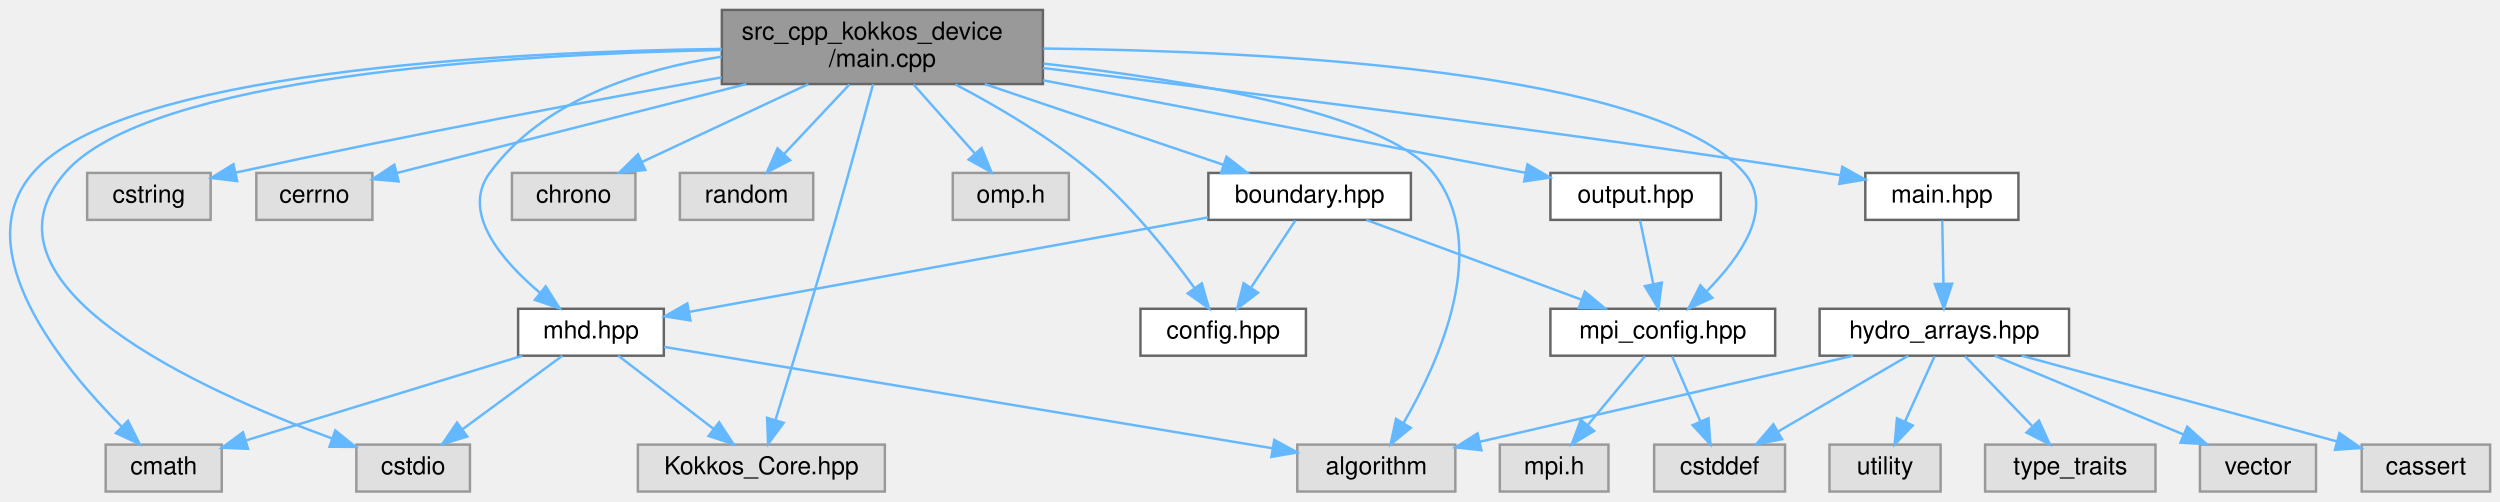
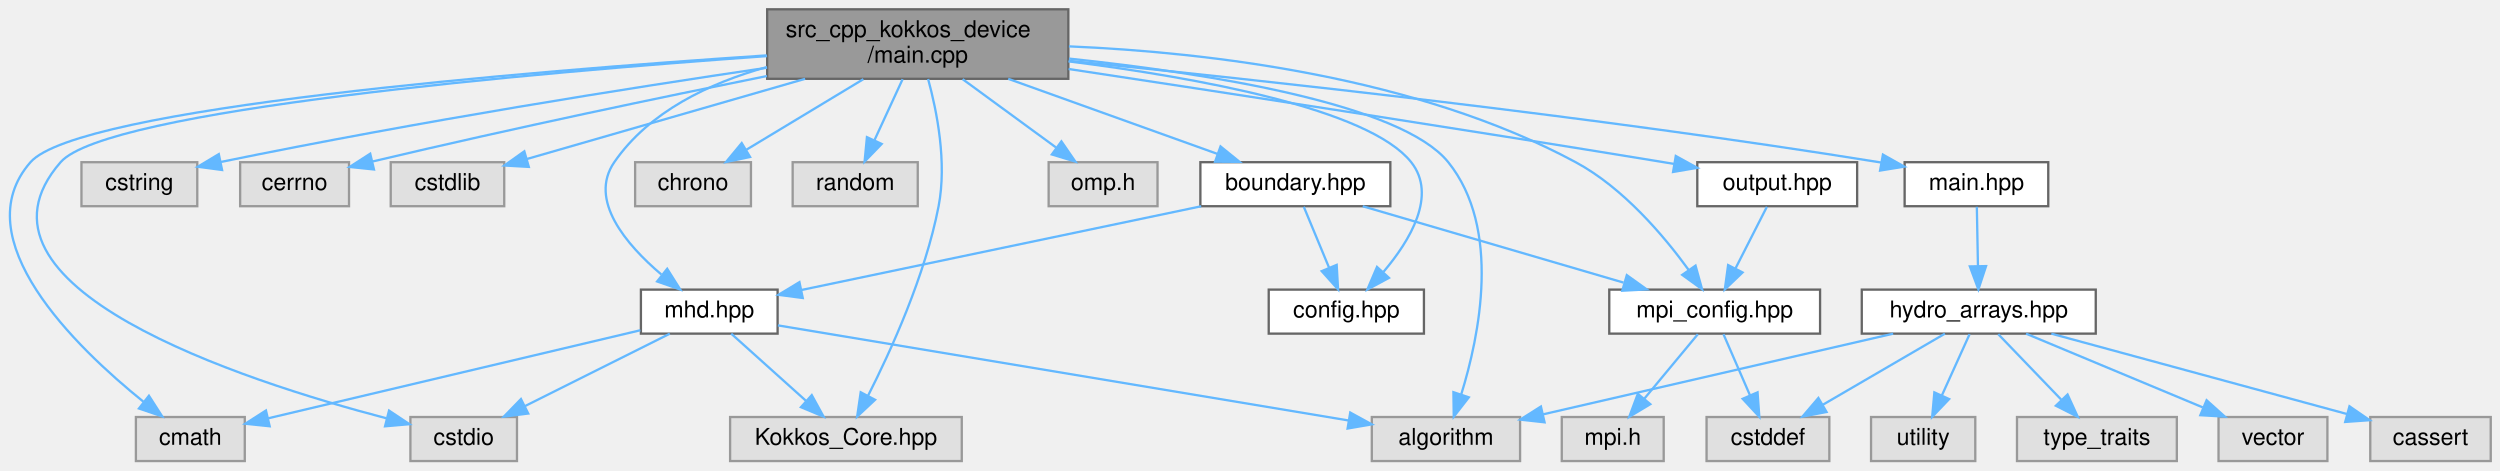
- <svg xmlns="http://www.w3.org/2000/svg" xmlns:xlink="http://www.w3.org/1999/xlink" width="1012pt" height="203pt" viewBox="0.00 0.00 1012.29 203.00">
+ <svg xmlns="http://www.w3.org/2000/svg" xmlns:xlink="http://www.w3.org/1999/xlink" width="1079pt" height="203pt" viewBox="0.00 0.00 1079.16 203.00">
  <g id="graph0" class="graph" transform="scale(1 1) rotate(0) translate(4 199)">
    <g id="Node000001" class="node">
      <g id="a_Node000001">
        <a xlink:title=" ">
-           <polygon fill="#999999" stroke="#666666" points="418.29,-195 288.29,-195 288.29,-165 418.29,-165 418.29,-195" />
-           <text text-anchor="start" x="296.29" y="-183" font-family="Helvetica,sans-Serif" font-size="10.00">src_cpp_kokkos_device</text>
-           <text text-anchor="middle" x="353.29" y="-172" font-family="Helvetica,sans-Serif" font-size="10.00">/main.cpp</text>
+           <polygon fill="#999999" stroke="#666666" points="457.16,-195 327.16,-195 327.16,-165 457.16,-165 457.16,-195" />
+           <text text-anchor="start" x="335.16" y="-183" font-family="Helvetica,sans-Serif" font-size="10.00">src_cpp_kokkos_device</text>
+           <text text-anchor="middle" x="392.16" y="-172" font-family="Helvetica,sans-Serif" font-size="10.00">/main.cpp</text>
        </a>
      </g>
    </g>
    <g id="Node000002" class="node">
      <g id="a_Node000002">
        <a xlink:title=" ">
-           <polygon fill="#e0e0e0" stroke="#999999" points="85.79,-19 38.79,-19 38.79,0 85.79,0 85.79,-19" />
-           <text text-anchor="middle" x="62.29" y="-7" font-family="Helvetica,sans-Serif" font-size="10.00">cmath</text>
+           <polygon fill="#e0e0e0" stroke="#999999" points="101.66,-19 54.66,-19 54.66,0 101.66,0 101.66,-19" />
+           <text text-anchor="middle" x="78.16" y="-7" font-family="Helvetica,sans-Serif" font-size="10.00">cmath</text>
        </a>
      </g>
    </g>
    <g id="edge1_Node000001_Node000002" class="edge">
      <g id="a_edge1_Node000001_Node000002">
        <a xlink:title=" ">
-           <path fill="none" stroke="#63b8ff" d="M288.23,-179.24C198.73,-178.02 44.62,-169.85 9.29,-129 -17.72,-97.78 21.05,-50.57 45.3,-26.23" />
-           <polygon fill="#63b8ff" stroke="#63b8ff" points="47.82,-28.66 52.56,-19.19 42.95,-23.64 47.82,-28.66" />
+           <path fill="none" stroke="#63b8ff" d="M326.95,-175.11C223.12,-168.25 29.76,-152.46 9.16,-129 -19.71,-96.11 28.47,-49.34 57.93,-25.59" />
+           <polygon fill="#63b8ff" stroke="#63b8ff" points="60.29,-28.19 66.01,-19.27 55.98,-22.68 60.29,-28.19" />
        </a>
      </g>
    </g>
    <g id="Node000003" class="node">
      <g id="a_Node000003">
        <a xlink:title=" ">
-           <polygon fill="#e0e0e0" stroke="#999999" points="186.29,-19 140.29,-19 140.29,0 186.29,0 186.29,-19" />
-           <text text-anchor="middle" x="163.29" y="-7" font-family="Helvetica,sans-Serif" font-size="10.00">cstdio</text>
+           <polygon fill="#e0e0e0" stroke="#999999" points="219.16,-19 173.16,-19 173.16,0 219.16,0 219.16,-19" />
+           <text text-anchor="middle" x="196.16" y="-7" font-family="Helvetica,sans-Serif" font-size="10.00">cstdio</text>
        </a>
      </g>
    </g>
    <g id="edge2_Node000001_Node000003" class="edge">
      <g id="a_edge2_Node000001_Node000003">
        <a xlink:title=" ">
-           <path fill="none" stroke="#63b8ff" d="M288.13,-178.8C201.63,-176.99 55.88,-168.05 22.29,-129 -16.9,-83.45 77.39,-40.93 130.33,-21.53" />
-           <polygon fill="#63b8ff" stroke="#63b8ff" points="131.77,-24.73 140.01,-18.07 129.41,-18.14 131.77,-24.73" />
+           <path fill="none" stroke="#63b8ff" d="M327.12,-174.8C226.33,-167.63 41.89,-151.57 22.16,-129 -24.66,-75.43 100.34,-34.81 162.92,-18.42" />
+           <polygon fill="#63b8ff" stroke="#63b8ff" points="163.93,-21.78 172.75,-15.91 162.2,-14.99 163.93,-21.78" />
        </a>
      </g>
    </g>
    <g id="Node000004" class="node">
      <g id="a_Node000004">
        <a xlink:title=" ">
-           <polygon fill="#e0e0e0" stroke="#999999" points="81.29,-129 31.29,-129 31.29,-110 81.29,-110 81.29,-129" />
-           <text text-anchor="middle" x="56.29" y="-117" font-family="Helvetica,sans-Serif" font-size="10.00">cstring</text>
+           <polygon fill="#e0e0e0" stroke="#999999" points="81.16,-129 31.16,-129 31.16,-110 81.16,-110 81.16,-129" />
+           <text text-anchor="middle" x="56.16" y="-117" font-family="Helvetica,sans-Serif" font-size="10.00">cstring</text>
        </a>
      </g>
    </g>
    <g id="edge3_Node000001_Node000004" class="edge">
      <g id="a_edge3_Node000001_Node000004">
        <a xlink:title=" ">
-           <path fill="none" stroke="#63b8ff" d="M288.23,-167.7C237.16,-158.58 164.07,-145 91.3,-129.13" />
-           <polygon fill="#63b8ff" stroke="#63b8ff" points="92.02,-125.7 81.5,-126.97 90.51,-132.54 92.02,-125.7" />
+           <path fill="none" stroke="#63b8ff" d="M327.08,-169.78C268,-161.06 178.3,-146.93 91.4,-129.12" />
+           <polygon fill="#63b8ff" stroke="#63b8ff" points="91.86,-125.64 81.36,-127.04 90.45,-132.49 91.86,-125.64" />
        </a>
      </g>
    </g>
    <g id="Node000005" class="node">
      <g id="a_Node000005">
        <a xlink:title=" ">
-           <polygon fill="#e0e0e0" stroke="#999999" points="146.79,-129 99.79,-129 99.79,-110 146.79,-110 146.79,-129" />
-           <text text-anchor="middle" x="123.29" y="-117" font-family="Helvetica,sans-Serif" font-size="10.00">cerrno</text>
+           <polygon fill="#e0e0e0" stroke="#999999" points="146.66,-129 99.66,-129 99.66,-110 146.66,-110 146.66,-129" />
+           <text text-anchor="middle" x="123.16" y="-117" font-family="Helvetica,sans-Serif" font-size="10.00">cerrno</text>
        </a>
      </g>
    </g>
    <g id="edge4_Node000001_Node000005" class="edge">
      <g id="a_edge4_Node000001_Node000005">
        <a xlink:title=" ">
-           <path fill="none" stroke="#63b8ff" d="M298.19,-164.99C254.1,-153.77 193.7,-138.41 156.64,-128.98" />
-           <polygon fill="#63b8ff" stroke="#63b8ff" points="157.4,-125.57 146.85,-126.49 155.67,-132.35 157.4,-125.57" />
+           <path fill="none" stroke="#63b8ff" d="M327.08,-166.21C281.77,-157.09 219.73,-144.18 156.97,-129.35" />
+           <polygon fill="#63b8ff" stroke="#63b8ff" points="157.43,-125.86 146.89,-126.95 155.81,-132.67 157.43,-125.86" />
        </a>
      </g>
    </g>
    <g id="Node000006" class="node">
      <g id="a_Node000006">
        <a xlink:title=" ">
-           <polygon fill="#e0e0e0" stroke="#999999" points="585.29,-19 521.29,-19 521.29,0 585.29,0 585.29,-19" />
-           <text text-anchor="middle" x="553.29" y="-7" font-family="Helvetica,sans-Serif" font-size="10.00">algorithm</text>
+           <polygon fill="#e0e0e0" stroke="#999999" points="213.66,-129 164.66,-129 164.66,-110 213.66,-110 213.66,-129" />
+           <text text-anchor="middle" x="189.16" y="-117" font-family="Helvetica,sans-Serif" font-size="10.00">cstdlib</text>
        </a>
      </g>
    </g>
    <g id="edge5_Node000001_Node000006" class="edge">
      <g id="a_edge5_Node000001_Node000006">
        <a xlink:title=" ">
-           <path fill="none" stroke="#63b8ff" d="M418.53,-173.29C477.1,-166.65 556.79,-153.35 576.29,-129 599.87,-99.54 578.89,-52.88 564.37,-27.81" />
-           <polygon fill="#63b8ff" stroke="#63b8ff" points="567.24,-25.78 559.05,-19.05 561.26,-29.41 567.24,-25.78" />
+           <path fill="none" stroke="#63b8ff" d="M343.54,-164.99C306.44,-154.3 256.27,-139.84 223.33,-130.35" />
+           <polygon fill="#63b8ff" stroke="#63b8ff" points="224.27,-126.97 213.69,-127.57 222.33,-133.7 224.27,-126.97" />
        </a>
      </g>
    </g>
    <g id="Node000007" class="node">
      <g id="a_Node000007">
        <a xlink:title=" ">
-           <polygon fill="#e0e0e0" stroke="#999999" points="253.29,-129 203.29,-129 203.29,-110 253.29,-110 253.29,-129" />
-           <text text-anchor="middle" x="228.29" y="-117" font-family="Helvetica,sans-Serif" font-size="10.00">chrono</text>
+           <polygon fill="#e0e0e0" stroke="#999999" points="652.16,-19 588.16,-19 588.16,0 652.16,0 652.16,-19" />
+           <text text-anchor="middle" x="620.16" y="-7" font-family="Helvetica,sans-Serif" font-size="10.00">algorithm</text>
        </a>
      </g>
    </g>
    <g id="edge6_Node000001_Node000007" class="edge">
      <g id="a_edge6_Node000001_Node000007">
        <a xlink:title=" ">
-           <path fill="none" stroke="#63b8ff" d="M323.34,-164.99C302.86,-155.4 275.91,-142.79 255.93,-133.44" />
-           <polygon fill="#63b8ff" stroke="#63b8ff" points="257.29,-130.21 246.75,-129.14 254.32,-136.55 257.29,-130.21" />
+           <path fill="none" stroke="#63b8ff" d="M457.43,-173.73C517.71,-167.34 600.91,-154.16 621.16,-129 644.2,-100.4 634.62,-54.07 626.72,-28.64" />
+           <polygon fill="#63b8ff" stroke="#63b8ff" points="630.03,-27.5 623.53,-19.14 623.39,-29.73 630.03,-27.5" />
        </a>
      </g>
    </g>
    <g id="Node000008" class="node">
      <g id="a_Node000008">
        <a xlink:title=" ">
-           <polygon fill="#e0e0e0" stroke="#999999" points="325.29,-129 271.29,-129 271.29,-110 325.29,-110 325.29,-129" />
-           <text text-anchor="middle" x="298.29" y="-117" font-family="Helvetica,sans-Serif" font-size="10.00">random</text>
+           <polygon fill="#e0e0e0" stroke="#999999" points="320.16,-129 270.16,-129 270.16,-110 320.16,-110 320.16,-129" />
+           <text text-anchor="middle" x="295.16" y="-117" font-family="Helvetica,sans-Serif" font-size="10.00">chrono</text>
        </a>
      </g>
    </g>
    <g id="edge7_Node000001_Node000008" class="edge">
      <g id="a_edge7_Node000001_Node000008">
        <a xlink:title=" ">
-           <path fill="none" stroke="#63b8ff" d="M339.97,-164.84C331.99,-156.35 321.81,-145.52 313.51,-136.69" />
-           <polygon fill="#63b8ff" stroke="#63b8ff" points="315.93,-134.15 306.53,-129.27 310.83,-138.95 315.93,-134.15" />
+           <path fill="none" stroke="#63b8ff" d="M368.68,-164.84C353.36,-155.6 333.45,-143.59 318.21,-134.4" />
+           <polygon fill="#63b8ff" stroke="#63b8ff" points="319.78,-131.26 309.41,-129.09 316.17,-137.26 319.78,-131.26" />
        </a>
      </g>
    </g>
    <g id="Node000009" class="node">
      <g id="a_Node000009">
        <a xlink:title=" ">
-           <polygon fill="#e0e0e0" stroke="#999999" points="354.29,-19 254.29,-19 254.29,0 354.29,0 354.29,-19" />
-           <text text-anchor="middle" x="304.29" y="-7" font-family="Helvetica,sans-Serif" font-size="10.00">Kokkos_Core.hpp</text>
+           <polygon fill="#e0e0e0" stroke="#999999" points="392.16,-129 338.16,-129 338.16,-110 392.16,-110 392.16,-129" />
+           <text text-anchor="middle" x="365.16" y="-117" font-family="Helvetica,sans-Serif" font-size="10.00">random</text>
        </a>
      </g>
    </g>
    <g id="edge8_Node000001_Node000009" class="edge">
      <g id="a_edge8_Node000001_Node000009">
        <a xlink:title=" ">
-           <path fill="none" stroke="#63b8ff" d="M349.53,-164.96C345.76,-151 339.76,-128.98 334.29,-110 326.1,-81.62 316.12,-48.86 309.98,-28.91" />
-           <polygon fill="#63b8ff" stroke="#63b8ff" points="313.3,-27.79 307.01,-19.26 306.61,-29.85 313.3,-27.79" />
+           <path fill="none" stroke="#63b8ff" d="M385.63,-164.84C381.99,-156.95 377.42,-147.05 373.52,-138.61" />
+           <polygon fill="#63b8ff" stroke="#63b8ff" points="376.58,-136.88 369.21,-129.27 370.22,-139.81 376.58,-136.88" />
        </a>
      </g>
    </g>
    <g id="Node000010" class="node">
      <g id="a_Node000010">
        <a xlink:title=" ">
-           <polygon fill="#e0e0e0" stroke="#999999" points="428.79,-129 381.79,-129 381.79,-110 428.79,-110 428.79,-129" />
-           <text text-anchor="middle" x="405.29" y="-117" font-family="Helvetica,sans-Serif" font-size="10.00">omp.h</text>
+           <polygon fill="#e0e0e0" stroke="#999999" points="411.16,-19 311.16,-19 311.16,0 411.16,0 411.16,-19" />
+           <text text-anchor="middle" x="361.16" y="-7" font-family="Helvetica,sans-Serif" font-size="10.00">Kokkos_Core.hpp</text>
        </a>
      </g>
    </g>
    <g id="edge9_Node000001_Node000010" class="edge">
      <g id="a_edge9_Node000001_Node000010">
        <a xlink:title=" ">
-           <path fill="none" stroke="#63b8ff" d="M365.87,-164.84C373.34,-156.43 382.85,-145.74 390.65,-136.96" />
-           <polygon fill="#63b8ff" stroke="#63b8ff" points="393.47,-139.07 397.49,-129.27 388.23,-134.41 393.47,-139.07" />
+           <path fill="none" stroke="#63b8ff" d="M396.63,-164.91C400.46,-150.91 404.81,-128.86 401.16,-110 395.35,-79.96 380.51,-47.48 370.64,-28.08" />
+           <polygon fill="#63b8ff" stroke="#63b8ff" points="373.73,-26.44 366,-19.2 367.53,-29.69 373.73,-26.44" />
        </a>
      </g>
    </g>
    <g id="Node000011" class="node">
      <g id="a_Node000011">
-         <a xlink:href="config_8hpp.html" target="_top" xlink:title=" ">
-           <polygon fill="white" stroke="#666666" points="524.79,-74 457.79,-74 457.79,-55 524.79,-55 524.79,-74" />
-           <text text-anchor="middle" x="491.29" y="-62" font-family="Helvetica,sans-Serif" font-size="10.00">config.hpp</text>
+         <a xlink:title=" ">
+           <polygon fill="#e0e0e0" stroke="#999999" points="495.66,-129 448.66,-129 448.66,-110 495.66,-110 495.66,-129" />
+           <text text-anchor="middle" x="472.16" y="-117" font-family="Helvetica,sans-Serif" font-size="10.00">omp.h</text>
        </a>
      </g>
    </g>
    <g id="edge10_Node000001_Node000011" class="edge">
      <g id="a_edge10_Node000001_Node000011">
        <a xlink:title=" ">
-           <path fill="none" stroke="#63b8ff" d="M382.85,-164.84C399.99,-155.87 421.44,-143.29 438.29,-129 454.48,-115.26 469.65,-96.21 479.57,-82.56" />
-           <polygon fill="#63b8ff" stroke="#63b8ff" points="482.63,-84.3 485.56,-74.11 476.92,-80.25 482.63,-84.3" />
+           <path fill="none" stroke="#63b8ff" d="M411.53,-164.84C423.73,-155.91 439.47,-144.41 451.85,-135.35" />
+           <polygon fill="#63b8ff" stroke="#63b8ff" points="454.17,-137.99 460.18,-129.27 450.04,-132.34 454.17,-137.99" />
        </a>
      </g>
    </g>
    <g id="Node000012" class="node">
      <g id="a_Node000012">
-         <a xlink:href="mpi__config_8hpp.html" target="_top" xlink:title=" ">
-           <polygon fill="white" stroke="#666666" points="714.79,-74 623.79,-74 623.79,-55 714.79,-55 714.79,-74" />
-           <text text-anchor="middle" x="669.29" y="-62" font-family="Helvetica,sans-Serif" font-size="10.00">mpi_config.hpp</text>
+         <a xlink:href="config_8hpp.html" target="_top" xlink:title=" ">
+           <polygon fill="white" stroke="#666666" points="610.66,-74 543.66,-74 543.66,-55 610.66,-55 610.66,-74" />
+           <text text-anchor="middle" x="577.16" y="-62" font-family="Helvetica,sans-Serif" font-size="10.00">config.hpp</text>
        </a>
      </g>
    </g>
    <g id="edge11_Node000001_Node000012" class="edge">
      <g id="a_edge11_Node000001_Node000012">
        <a xlink:title=" ">
-           <path fill="none" stroke="#63b8ff" d="M418.51,-179.39C509.2,-178.39 666.3,-170.51 702.29,-129 714.67,-114.72 700.68,-94.98 687.29,-81.32" />
-           <polygon fill="#63b8ff" stroke="#63b8ff" points="689.33,-78.43 679.68,-74.07 684.5,-83.5 689.33,-78.43" />
+           <path fill="none" stroke="#63b8ff" d="M457.2,-172.53C512.89,-165.49 586.91,-152.03 605.16,-129 616.44,-114.77 604.73,-95.28 593.2,-81.66" />
+           <polygon fill="#63b8ff" stroke="#63b8ff" points="595.57,-79.07 586.24,-74.04 590.4,-83.79 595.57,-79.07" />
+         </a>
+       </g>
+     </g>
+     <g id="Node000013" class="node">
+       <g id="a_Node000013">
+         <a xlink:href="mpi__config_8hpp.html" target="_top" xlink:title=" ">
+           <polygon fill="white" stroke="#666666" points="781.66,-74 690.66,-74 690.66,-55 781.66,-55 781.66,-74" />
+           <text text-anchor="middle" x="736.16" y="-62" font-family="Helvetica,sans-Serif" font-size="10.00">mpi_config.hpp</text>
+         </a>
+       </g>
+     </g>
+     <g id="edge12_Node000001_Node000013" class="edge">
+       <g id="a_edge12_Node000001_Node000013">
+         <a xlink:title=" ">
+           <path fill="none" stroke="#63b8ff" d="M457.41,-179C517.56,-176.43 607.62,-165.91 676.16,-129 696.73,-117.92 714.27,-97.19 724.98,-82.43" />
+           <polygon fill="#63b8ff" stroke="#63b8ff" points="727.9,-84.36 730.73,-74.15 722.15,-80.36 727.9,-84.36" />
+         </a>
+       </g>
+     </g>
+     <g id="Node000016" class="node">
+       <g id="a_Node000016">
+         <a xlink:href="mhd_8hpp.html" target="_top" xlink:title=" ">
+           <polygon fill="white" stroke="#666666" points="331.66,-74 272.66,-74 272.66,-55 331.66,-55 331.66,-74" />
+           <text text-anchor="middle" x="302.16" y="-62" font-family="Helvetica,sans-Serif" font-size="10.00">mhd.hpp</text>
+         </a>
+       </g>
+     </g>
+     <g id="edge15_Node000001_Node000016" class="edge">
+       <g id="a_edge15_Node000001_Node000016">
+         <a xlink:title=" ">
+           <path fill="none" stroke="#63b8ff" d="M327.07,-170.09C302.2,-163.16 276.21,-150.85 261.16,-129 249.92,-112.68 266.21,-93.51 281.47,-80.54" />
+           <polygon fill="#63b8ff" stroke="#63b8ff" points="284,-82.99 289.65,-74.03 279.65,-77.52 284,-82.99" />
+         </a>
+       </g>
+     </g>
+     <g id="Node000017" class="node">
+       <g id="a_Node000017">
+         <a xlink:href="boundary_8hpp.html" target="_top" xlink:title=" ">
+           <polygon fill="white" stroke="#666666" points="596.16,-129 514.16,-129 514.16,-110 596.16,-110 596.16,-129" />
+           <text text-anchor="middle" x="555.16" y="-117" font-family="Helvetica,sans-Serif" font-size="10.00">boundary.hpp</text>
+         </a>
+       </g>
+     </g>
+     <g id="edge20_Node000001_Node000017" class="edge">
+       <g id="a_edge20_Node000001_Node000017">
+         <a xlink:title=" ">
+           <path fill="none" stroke="#63b8ff" d="M431.21,-164.99C458.77,-155.1 495.31,-141.98 521.57,-132.56" />
+           <polygon fill="#63b8ff" stroke="#63b8ff" points="522.86,-135.81 531.09,-129.14 520.5,-129.22 522.86,-135.81" />
+         </a>
+       </g>
+     </g>
+     <g id="Node000018" class="node">
+       <g id="a_Node000018">
+         <a xlink:href="output_8hpp.html" target="_top" xlink:title=" ">
+           <polygon fill="white" stroke="#666666" points="797.66,-129 728.66,-129 728.66,-110 797.66,-110 797.66,-129" />
+           <text text-anchor="middle" x="763.16" y="-117" font-family="Helvetica,sans-Serif" font-size="10.00">output.hpp</text>
+         </a>
+       </g>
+     </g>
+     <g id="edge24_Node000001_Node000018" class="edge">
+       <g id="a_edge24_Node000001_Node000018">
+         <a xlink:title=" ">
+           <path fill="none" stroke="#63b8ff" d="M457.28,-169.23C522.36,-159.39 625.26,-143.61 714.16,-129 715.63,-128.76 717.12,-128.51 718.62,-128.26" />
+           <polygon fill="#63b8ff" stroke="#63b8ff" points="719.37,-131.69 728.64,-126.57 718.2,-124.78 719.37,-131.69" />
+         </a>
+       </g>
+     </g>
+     <g id="Node000019" class="node">
+       <g id="a_Node000019">
+         <a xlink:href="main_8hpp.html" target="_top" xlink:title=" ">
+           <polygon fill="white" stroke="#666666" points="880.16,-129 818.16,-129 818.16,-110 880.16,-110 880.16,-129" />
+           <text text-anchor="middle" x="849.16" y="-117" font-family="Helvetica,sans-Serif" font-size="10.00">main.hpp</text>
+         </a>
+       </g>
+     </g>
+     <g id="edge26_Node000001_Node000019" class="edge">
+       <g id="a_edge26_Node000001_Node000019">
+         <a xlink:title=" ">
+           <path fill="none" stroke="#63b8ff" d="M457.44,-172.76C539.38,-164.56 684.11,-148.83 807.16,-129 807.49,-128.95 807.83,-128.89 808.16,-128.84" />
+           <polygon fill="#63b8ff" stroke="#63b8ff" points="808.79,-132.28 818.02,-127.09 807.56,-125.39 808.79,-132.28" />
+         </a>
+       </g>
+     </g>
+     <g id="Node000014" class="node">
+       <g id="a_Node000014">
+         <a xlink:title=" ">
+           <polygon fill="#e0e0e0" stroke="#999999" points="714.16,-19 670.16,-19 670.16,0 714.16,0 714.16,-19" />
+           <text text-anchor="middle" x="692.16" y="-7" font-family="Helvetica,sans-Serif" font-size="10.00">mpi.h</text>
+         </a>
+       </g>
+     </g>
+     <g id="edge13_Node000013_Node000014" class="edge">
+       <g id="a_edge13_Node000013_Node000014">
+         <a xlink:title=" ">
+           <path fill="none" stroke="#63b8ff" d="M728.9,-54.75C722.62,-47.18 713.38,-36.05 705.73,-26.84" />
+           <polygon fill="#63b8ff" stroke="#63b8ff" points="708.37,-24.55 699.29,-19.09 702.99,-29.02 708.37,-24.55" />
        </a>
      </g>
    </g>
    <g id="Node000015" class="node">
      <g id="a_Node000015">
-         <a xlink:href="mhd_8hpp.html" target="_top" xlink:title=" ">
-           <polygon fill="white" stroke="#666666" points="264.79,-74 205.79,-74 205.79,-55 264.79,-55 264.79,-74" />
-           <text text-anchor="middle" x="235.29" y="-62" font-family="Helvetica,sans-Serif" font-size="10.00">mhd.hpp</text>
-         </a>
-       </g>
-     </g>
-     <g id="edge14_Node000001_Node000015" class="edge">
-       <g id="a_edge14_Node000001_Node000015">
-         <a xlink:title=" ">
-           <path fill="none" stroke="#63b8ff" d="M288.21,-176.09C254.4,-170.87 215.77,-158.28 194.29,-129 182.45,-112.87 199.25,-93.44 214.77,-80.35" />
-           <polygon fill="#63b8ff" stroke="#63b8ff" points="216.95,-83.09 222.62,-74.14 212.6,-77.6 216.95,-83.09" />
-         </a>
-       </g>
-     </g>
-     <g id="Node000016" class="node">
-       <g id="a_Node000016">
-         <a xlink:href="boundary_8hpp.html" target="_top" xlink:title=" ">
-           <polygon fill="white" stroke="#666666" points="567.29,-129 485.29,-129 485.29,-110 567.29,-110 567.29,-129" />
-           <text text-anchor="middle" x="526.29" y="-117" font-family="Helvetica,sans-Serif" font-size="10.00">boundary.hpp</text>
-         </a>
-       </g>
-     </g>
-     <g id="edge19_Node000001_Node000016" class="edge">
-       <g id="a_edge19_Node000001_Node000016">
-         <a xlink:title=" ">
-           <path fill="none" stroke="#63b8ff" d="M394.72,-164.99C424.19,-155.02 463.34,-141.78 491.25,-132.35" />
-           <polygon fill="#63b8ff" stroke="#63b8ff" points="492.64,-135.57 500.99,-129.05 490.4,-128.94 492.64,-135.57" />
-         </a>
-       </g>
-     </g>
-     <g id="Node000017" class="node">
-       <g id="a_Node000017">
-         <a xlink:href="output_8hpp.html" target="_top" xlink:title=" ">
-           <polygon fill="white" stroke="#666666" points="692.79,-129 623.79,-129 623.79,-110 692.79,-110 692.79,-129" />
-           <text text-anchor="middle" x="658.29" y="-117" font-family="Helvetica,sans-Serif" font-size="10.00">output.hpp</text>
-         </a>
-       </g>
-     </g>
-     <g id="edge23_Node000001_Node000017" class="edge">
-       <g id="a_edge23_Node000001_Node000017">
-         <a xlink:title=" ">
-           <path fill="none" stroke="#63b8ff" d="M418.34,-166.52C477.22,-155.23 562.37,-138.9 613.82,-129.03" />
-           <polygon fill="#63b8ff" stroke="#63b8ff" points="614.48,-132.47 623.64,-127.15 613.16,-125.59 614.48,-132.47" />
-         </a>
-       </g>
-     </g>
-     <g id="Node000018" class="node">
-       <g id="a_Node000018">
-         <a xlink:href="main_8hpp.html" target="_top" xlink:title=" ">
-           <polygon fill="white" stroke="#666666" points="813.29,-129 751.29,-129 751.29,-110 813.29,-110 813.29,-129" />
-           <text text-anchor="middle" x="782.29" y="-117" font-family="Helvetica,sans-Serif" font-size="10.00">main.hpp</text>
-         </a>
-       </g>
-     </g>
-     <g id="edge25_Node000001_Node000018" class="edge">
-       <g id="a_edge25_Node000001_Node000018">
-         <a xlink:title=" ">
-           <path fill="none" stroke="#63b8ff" d="M418.31,-171.47C494.44,-162.42 624.26,-146.3 735.29,-129 737.22,-128.7 739.2,-128.38 741.2,-128.05" />
-           <polygon fill="#63b8ff" stroke="#63b8ff" points="741.96,-131.47 751.22,-126.34 740.78,-124.57 741.96,-131.47" />
-         </a>
-       </g>
-     </g>
-     <g id="Node000013" class="node">
-       <g id="a_Node000013">
-         <a xlink:title=" ">
-           <polygon fill="#e0e0e0" stroke="#999999" points="647.29,-19 603.29,-19 603.29,0 647.29,0 647.29,-19" />
-           <text text-anchor="middle" x="625.29" y="-7" font-family="Helvetica,sans-Serif" font-size="10.00">mpi.h</text>
-         </a>
-       </g>
-     </g>
-     <g id="edge12_Node000012_Node000013" class="edge">
-       <g id="a_edge12_Node000012_Node000013">
-         <a xlink:title=" ">
-           <path fill="none" stroke="#63b8ff" d="M662.02,-54.75C655.74,-47.18 646.5,-36.05 638.85,-26.84" />
-           <polygon fill="#63b8ff" stroke="#63b8ff" points="641.5,-24.55 632.42,-19.09 636.11,-29.02 641.5,-24.55" />
-         </a>
-       </g>
-     </g>
-     <g id="Node000014" class="node">
-       <g id="a_Node000014">
-         <a xlink:title=" ">
-           <polygon fill="#e0e0e0" stroke="#999999" points="718.79,-19 665.79,-19 665.79,0 718.79,0 718.79,-19" />
-           <text text-anchor="middle" x="692.29" y="-7" font-family="Helvetica,sans-Serif" font-size="10.00">cstddef</text>
-         </a>
-       </g>
-     </g>
-     <g id="edge13_Node000012_Node000014" class="edge">
-       <g id="a_edge13_Node000012_Node000014">
-         <a xlink:title=" ">
-           <path fill="none" stroke="#63b8ff" d="M673.08,-54.75C676.2,-47.57 680.71,-37.18 684.57,-28.27" />
-           <polygon fill="#63b8ff" stroke="#63b8ff" points="687.79,-29.66 688.56,-19.09 681.37,-26.87 687.79,-29.66" />
-         </a>
-       </g>
-     </g>
-     <g id="edge15_Node000015_Node000002" class="edge">
-       <g id="a_edge15_Node000015_Node000002">
-         <a xlink:title=" ">
-           <path fill="none" stroke="#63b8ff" d="M207.49,-54.98C177.07,-45.66 128.3,-30.72 95.78,-20.76" />
-           <polygon fill="#63b8ff" stroke="#63b8ff" points="96.43,-17.3 85.84,-17.72 94.38,-23.99 96.43,-17.3" />
-         </a>
-       </g>
-     </g>
-     <g id="edge16_Node000015_Node000003" class="edge">
-       <g id="a_edge16_Node000015_Node000003">
-         <a xlink:title=" ">
-           <path fill="none" stroke="#63b8ff" d="M223.72,-54.98C212.87,-47 196.4,-34.88 183.4,-25.31" />
-           <polygon fill="#63b8ff" stroke="#63b8ff" points="185.19,-22.28 175.06,-19.17 181.04,-27.92 185.19,-22.28" />
-         </a>
-       </g>
-     </g>
-     <g id="edge17_Node000015_Node000006" class="edge">
-       <g id="a_edge17_Node000015_Node000006">
-         <a xlink:title=" ">
-           <path fill="none" stroke="#63b8ff" d="M264.92,-58.56C321.7,-49.1 446.01,-28.38 511.31,-17.5" />
-           <polygon fill="#63b8ff" stroke="#63b8ff" points="511.97,-20.93 521.26,-15.84 510.82,-14.03 511.97,-20.93" />
-         </a>
-       </g>
-     </g>
-     <g id="edge18_Node000015_Node000009" class="edge">
-       <g id="a_edge18_Node000015_Node000009">
-         <a xlink:title=" ">
-           <path fill="none" stroke="#63b8ff" d="M246.37,-54.98C256.77,-47 272.55,-34.88 285.01,-25.31" />
-           <polygon fill="#63b8ff" stroke="#63b8ff" points="287.2,-28.04 293,-19.17 282.93,-22.49 287.2,-28.04" />
-         </a>
-       </g>
-     </g>
-     <g id="edge20_Node000016_Node000011" class="edge">
-       <g id="a_edge20_Node000016_Node000011">
-         <a xlink:title=" ">
-           <path fill="none" stroke="#63b8ff" d="M520.51,-109.75C515.66,-102.42 508.61,-91.73 502.64,-82.7" />
-           <polygon fill="#63b8ff" stroke="#63b8ff" points="505.39,-80.5 496.96,-74.09 499.55,-84.36 505.39,-80.5" />
-         </a>
-       </g>
-     </g>
-     <g id="edge22_Node000016_Node000012" class="edge">
-       <g id="a_edge22_Node000016_Node000012">
-         <a xlink:title=" ">
-           <path fill="none" stroke="#63b8ff" d="M549.26,-109.98C572.78,-101.27 609.57,-87.63 636.22,-77.75" />
-           <polygon fill="#63b8ff" stroke="#63b8ff" points="637.73,-80.93 645.89,-74.17 635.3,-74.36 637.73,-80.93" />
-         </a>
-       </g>
-     </g>
-     <g id="edge21_Node000016_Node000015" class="edge">
-       <g id="a_edge21_Node000016_Node000015">
-         <a xlink:title=" ">
-           <path fill="none" stroke="#63b8ff" d="M485.21,-111.02C429.43,-100.86 330.36,-82.82 275.19,-72.77" />
-           <polygon fill="#63b8ff" stroke="#63b8ff" points="275.56,-69.28 265.1,-70.93 274.31,-76.16 275.56,-69.28" />
-         </a>
-       </g>
-     </g>
-     <g id="edge24_Node000017_Node000012" class="edge">
-       <g id="a_edge24_Node000017_Node000012">
-         <a xlink:title=" ">
-           <path fill="none" stroke="#63b8ff" d="M660.1,-109.75C661.54,-102.8 663.61,-92.85 665.42,-84.13" />
-           <polygon fill="#63b8ff" stroke="#63b8ff" points="668.9,-84.59 667.5,-74.09 662.04,-83.17 668.9,-84.59" />
-         </a>
-       </g>
-     </g>
-     <g id="Node000019" class="node">
-       <g id="a_Node000019">
-         <a xlink:href="hydro__arrays_8hpp.html" target="_top" xlink:title=" ">
-           <polygon fill="white" stroke="#666666" points="833.79,-74 732.79,-74 732.79,-55 833.79,-55 833.79,-74" />
-           <text text-anchor="middle" x="783.29" y="-62" font-family="Helvetica,sans-Serif" font-size="10.00">hydro_arrays.hpp</text>
-         </a>
-       </g>
-     </g>
-     <g id="edge26_Node000018_Node000019" class="edge">
-       <g id="a_edge26_Node000018_Node000019">
-         <a xlink:title=" ">
-           <path fill="none" stroke="#63b8ff" d="M782.45,-109.75C782.58,-102.8 782.77,-92.85 782.93,-84.13" />
-           <polygon fill="#63b8ff" stroke="#63b8ff" points="786.43,-84.15 783.12,-74.09 779.44,-84.02 786.43,-84.15" />
-         </a>
-       </g>
-     </g>
-     <g id="edge30_Node000019_Node000006" class="edge">
-       <g id="a_edge30_Node000019_Node000006">
-         <a xlink:title=" ">
-           <path fill="none" stroke="#63b8ff" d="M746.33,-54.98C705.07,-45.48 638.42,-30.12 595.23,-20.17" />
-           <polygon fill="#63b8ff" stroke="#63b8ff" points="595.85,-16.72 585.32,-17.88 594.28,-23.54 595.85,-16.72" />
-         </a>
-       </g>
-     </g>
-     <g id="edge29_Node000019_Node000014" class="edge">
-       <g id="a_edge29_Node000019_Node000014">
-         <a xlink:title=" ">
-           <path fill="none" stroke="#63b8ff" d="M768.66,-54.98C754.42,-46.69 732.53,-33.94 715.83,-24.22" />
-           <polygon fill="#63b8ff" stroke="#63b8ff" points="717.57,-21.18 707.17,-19.17 714.05,-27.23 717.57,-21.18" />
+         <a xlink:title=" ">
+           <polygon fill="#e0e0e0" stroke="#999999" points="785.66,-19 732.66,-19 732.66,0 785.66,0 785.66,-19" />
+           <text text-anchor="middle" x="759.16" y="-7" font-family="Helvetica,sans-Serif" font-size="10.00">cstddef</text>
+         </a>
+       </g>
+     </g>
+     <g id="edge14_Node000013_Node000015" class="edge">
+       <g id="a_edge14_Node000013_Node000015">
+         <a xlink:title=" ">
+           <path fill="none" stroke="#63b8ff" d="M739.96,-54.75C743.08,-47.57 747.59,-37.18 751.45,-28.27" />
+           <polygon fill="#63b8ff" stroke="#63b8ff" points="754.67,-29.66 755.44,-19.09 748.24,-26.87 754.67,-29.66" />
+         </a>
+       </g>
+     </g>
+     <g id="edge16_Node000016_Node000002" class="edge">
+       <g id="a_edge16_Node000016_Node000002">
+         <a xlink:title=" ">
+           <path fill="none" stroke="#63b8ff" d="M272.42,-56.46C230.77,-46.61 155.31,-28.75 111.71,-18.44" />
+           <polygon fill="#63b8ff" stroke="#63b8ff" points="112.41,-15.01 101.87,-16.11 110.8,-21.82 112.41,-15.01" />
+         </a>
+       </g>
+     </g>
+     <g id="edge17_Node000016_Node000003" class="edge">
+       <g id="a_edge17_Node000016_Node000003">
+         <a xlink:title=" ">
+           <path fill="none" stroke="#63b8ff" d="M285.13,-54.98C268.23,-46.54 242.1,-33.47 222.52,-23.68" />
+           <polygon fill="#63b8ff" stroke="#63b8ff" points="224.01,-20.51 213.5,-19.17 220.88,-26.77 224.01,-20.51" />
+         </a>
+       </g>
+     </g>
+     <g id="edge18_Node000016_Node000007" class="edge">
+       <g id="a_edge18_Node000016_Node000007">
+         <a xlink:title=" ">
+           <path fill="none" stroke="#63b8ff" d="M331.79,-58.56C388.58,-49.1 512.88,-28.38 578.19,-17.5" />
+           <polygon fill="#63b8ff" stroke="#63b8ff" points="578.85,-20.93 588.14,-15.84 577.7,-14.03 578.85,-20.93" />
+         </a>
+       </g>
+     </g>
+     <g id="edge19_Node000016_Node000010" class="edge">
+       <g id="a_edge19_Node000016_Node000010">
+         <a xlink:title=" ">
+           <path fill="none" stroke="#63b8ff" d="M311.64,-54.98C320.36,-47.15 333.51,-35.34 344.06,-25.86" />
+           <polygon fill="#63b8ff" stroke="#63b8ff" points="346.41,-28.46 351.51,-19.17 341.73,-23.25 346.41,-28.46" />
+         </a>
+       </g>
+     </g>
+     <g id="edge21_Node000017_Node000012" class="edge">
+       <g id="a_edge21_Node000017_Node000012">
+         <a xlink:title=" ">
+           <path fill="none" stroke="#63b8ff" d="M558.8,-109.75C561.74,-102.65 566,-92.4 569.67,-83.56" />
+           <polygon fill="#63b8ff" stroke="#63b8ff" points="573,-84.67 573.6,-74.09 566.53,-81.98 573,-84.67" />
+         </a>
+       </g>
+     </g>
+     <g id="edge23_Node000017_Node000013" class="edge">
+       <g id="a_edge23_Node000017_Node000013">
+         <a xlink:title=" ">
+           <path fill="none" stroke="#63b8ff" d="M584.24,-109.98C614.76,-101.05 662.93,-86.94 696.83,-77.02" />
+           <polygon fill="#63b8ff" stroke="#63b8ff" points="698.24,-80.25 706.85,-74.08 696.27,-73.53 698.24,-80.25" />
+         </a>
+       </g>
+     </g>
+     <g id="edge22_Node000017_Node000016" class="edge">
+       <g id="a_edge22_Node000017_Node000016">
+         <a xlink:title=" ">
+           <path fill="none" stroke="#63b8ff" d="M514.51,-109.98C467.02,-100.03 388.94,-83.68 341.86,-73.82" />
+           <polygon fill="#63b8ff" stroke="#63b8ff" points="342.52,-70.38 332.02,-71.75 341.09,-77.23 342.52,-70.38" />
+         </a>
+       </g>
+     </g>
+     <g id="edge25_Node000018_Node000013" class="edge">
+       <g id="a_edge25_Node000018_Node000013">
+         <a xlink:title=" ">
+           <path fill="none" stroke="#63b8ff" d="M758.7,-109.75C755.05,-102.57 749.75,-92.18 745.21,-83.27" />
+           <polygon fill="#63b8ff" stroke="#63b8ff" points="748.2,-81.41 740.54,-74.09 741.96,-84.59 748.2,-81.41" />
        </a>
      </g>
    </g>
    <g id="Node000020" class="node">
      <g id="a_Node000020">
-         <a xlink:title=" ">
-           <polygon fill="#e0e0e0" stroke="#999999" points="933.79,-19 886.79,-19 886.79,0 933.79,0 933.79,-19" />
-           <text text-anchor="middle" x="910.29" y="-7" font-family="Helvetica,sans-Serif" font-size="10.00">vector</text>
+         <a xlink:href="hydro__arrays_8hpp.html" target="_top" xlink:title=" ">
+           <polygon fill="white" stroke="#666666" points="900.66,-74 799.66,-74 799.66,-55 900.66,-55 900.66,-74" />
+           <text text-anchor="middle" x="850.16" y="-62" font-family="Helvetica,sans-Serif" font-size="10.00">hydro_arrays.hpp</text>
        </a>
      </g>
    </g>
    <g id="edge27_Node000019_Node000020" class="edge">
      <g id="a_edge27_Node000019_Node000020">
        <a xlink:title=" ">
-           <path fill="none" stroke="#63b8ff" d="M803.69,-54.98C824.3,-46.38 856.39,-32.99 879.98,-23.15" />
-           <polygon fill="#63b8ff" stroke="#63b8ff" points="881.63,-26.25 889.51,-19.17 878.93,-19.79 881.63,-26.25" />
+           <path fill="none" stroke="#63b8ff" d="M849.33,-109.75C849.46,-102.8 849.65,-92.85 849.81,-84.13" />
+           <polygon fill="#63b8ff" stroke="#63b8ff" points="853.31,-84.15 850,-74.09 846.31,-84.02 853.31,-84.15" />
+         </a>
+       </g>
+     </g>
+     <g id="edge31_Node000020_Node000007" class="edge">
+       <g id="a_edge31_Node000020_Node000007">
+         <a xlink:title=" ">
+           <path fill="none" stroke="#63b8ff" d="M813.21,-54.98C771.95,-45.48 705.3,-30.12 662.11,-20.17" />
+           <polygon fill="#63b8ff" stroke="#63b8ff" points="662.73,-16.72 652.2,-17.88 661.16,-23.54 662.73,-16.72" />
+         </a>
+       </g>
+     </g>
+     <g id="edge30_Node000020_Node000015" class="edge">
+       <g id="a_edge30_Node000020_Node000015">
+         <a xlink:title=" ">
+           <path fill="none" stroke="#63b8ff" d="M835.54,-54.98C821.3,-46.69 799.41,-33.94 782.71,-24.22" />
+           <polygon fill="#63b8ff" stroke="#63b8ff" points="784.45,-21.18 774.05,-19.17 780.93,-27.23 784.45,-21.18" />
        </a>
      </g>
    </g>
    <g id="Node000021" class="node">
      <g id="a_Node000021">
        <a xlink:title=" ">
-           <polygon fill="#e0e0e0" stroke="#999999" points="1004.29,-19 952.29,-19 952.29,0 1004.29,0 1004.29,-19" />
-           <text text-anchor="middle" x="978.29" y="-7" font-family="Helvetica,sans-Serif" font-size="10.00">cassert</text>
-         </a>
-       </g>
-     </g>
-     <g id="edge28_Node000019_Node000021" class="edge">
-       <g id="a_edge28_Node000019_Node000021">
-         <a xlink:title=" ">
-           <path fill="none" stroke="#63b8ff" d="M814.62,-54.98C849.45,-45.52 905.63,-30.25 942.26,-20.29" />
-           <polygon fill="#63b8ff" stroke="#63b8ff" points="943.3,-23.64 952.03,-17.63 941.47,-16.88 943.3,-23.64" />
+           <polygon fill="#e0e0e0" stroke="#999999" points="1000.66,-19 953.66,-19 953.66,0 1000.66,0 1000.66,-19" />
+           <text text-anchor="middle" x="977.16" y="-7" font-family="Helvetica,sans-Serif" font-size="10.00">vector</text>
+         </a>
+       </g>
+     </g>
+     <g id="edge28_Node000020_Node000021" class="edge">
+       <g id="a_edge28_Node000020_Node000021">
+         <a xlink:title=" ">
+           <path fill="none" stroke="#63b8ff" d="M870.57,-54.98C891.18,-46.38 923.27,-32.99 946.86,-23.15" />
+           <polygon fill="#63b8ff" stroke="#63b8ff" points="948.51,-26.25 956.39,-19.17 945.81,-19.79 948.51,-26.25" />
        </a>
      </g>
    </g>
    <g id="Node000022" class="node">
      <g id="a_Node000022">
        <a xlink:title=" ">
-           <polygon fill="#e0e0e0" stroke="#999999" points="781.79,-19 736.79,-19 736.79,0 781.79,0 781.79,-19" />
-           <text text-anchor="middle" x="759.29" y="-7" font-family="Helvetica,sans-Serif" font-size="10.00">utility</text>
-         </a>
-       </g>
-     </g>
-     <g id="edge31_Node000019_Node000022" class="edge">
-       <g id="a_edge31_Node000019_Node000022">
-         <a xlink:title=" ">
-           <path fill="none" stroke="#63b8ff" d="M779.32,-54.75C776.07,-47.57 771.37,-37.18 767.33,-28.27" />
-           <polygon fill="#63b8ff" stroke="#63b8ff" points="770.49,-26.75 763.17,-19.09 764.11,-29.64 770.49,-26.75" />
+           <polygon fill="#e0e0e0" stroke="#999999" points="1071.16,-19 1019.16,-19 1019.16,0 1071.16,0 1071.16,-19" />
+           <text text-anchor="middle" x="1045.16" y="-7" font-family="Helvetica,sans-Serif" font-size="10.00">cassert</text>
+         </a>
+       </g>
+     </g>
+     <g id="edge29_Node000020_Node000022" class="edge">
+       <g id="a_edge29_Node000020_Node000022">
+         <a xlink:title=" ">
+           <path fill="none" stroke="#63b8ff" d="M881.49,-54.98C916.33,-45.52 972.5,-30.25 1009.13,-20.29" />
+           <polygon fill="#63b8ff" stroke="#63b8ff" points="1010.18,-23.64 1018.91,-17.63 1008.34,-16.88 1010.18,-23.64" />
        </a>
      </g>
    </g>
    <g id="Node000023" class="node">
      <g id="a_Node000023">
        <a xlink:title=" ">
-           <polygon fill="#e0e0e0" stroke="#999999" points="868.79,-19 799.79,-19 799.79,0 868.79,0 868.79,-19" />
-           <text text-anchor="middle" x="834.29" y="-7" font-family="Helvetica,sans-Serif" font-size="10.00">type_traits</text>
-         </a>
-       </g>
-     </g>
-     <g id="edge32_Node000019_Node000023" class="edge">
-       <g id="a_edge32_Node000019_Node000023">
-         <a xlink:title=" ">
-           <path fill="none" stroke="#63b8ff" d="M791.71,-54.75C799.06,-47.11 809.92,-35.82 818.83,-26.56" />
-           <polygon fill="#63b8ff" stroke="#63b8ff" points="821.61,-28.72 826.02,-19.09 816.56,-23.87 821.61,-28.72" />
+           <polygon fill="#e0e0e0" stroke="#999999" points="848.66,-19 803.66,-19 803.66,0 848.66,0 848.66,-19" />
+           <text text-anchor="middle" x="826.16" y="-7" font-family="Helvetica,sans-Serif" font-size="10.00">utility</text>
+         </a>
+       </g>
+     </g>
+     <g id="edge32_Node000020_Node000023" class="edge">
+       <g id="a_edge32_Node000020_Node000023">
+         <a xlink:title=" ">
+           <path fill="none" stroke="#63b8ff" d="M846.2,-54.75C842.95,-47.57 838.24,-37.18 834.21,-28.27" />
+           <polygon fill="#63b8ff" stroke="#63b8ff" points="837.37,-26.75 830.05,-19.09 830.99,-29.64 837.37,-26.75" />
+         </a>
+       </g>
+     </g>
+     <g id="Node000024" class="node">
+       <g id="a_Node000024">
+         <a xlink:title=" ">
+           <polygon fill="#e0e0e0" stroke="#999999" points="935.66,-19 866.66,-19 866.66,0 935.66,0 935.66,-19" />
+           <text text-anchor="middle" x="901.16" y="-7" font-family="Helvetica,sans-Serif" font-size="10.00">type_traits</text>
+         </a>
+       </g>
+     </g>
+     <g id="edge33_Node000020_Node000024" class="edge">
+       <g id="a_edge33_Node000020_Node000024">
+         <a xlink:title=" ">
+           <path fill="none" stroke="#63b8ff" d="M858.58,-54.75C865.94,-47.11 876.8,-35.82 885.71,-26.56" />
+           <polygon fill="#63b8ff" stroke="#63b8ff" points="888.49,-28.72 892.9,-19.09 883.44,-23.87 888.49,-28.72" />
        </a>
      </g>
    </g>
  </g>
</svg>
